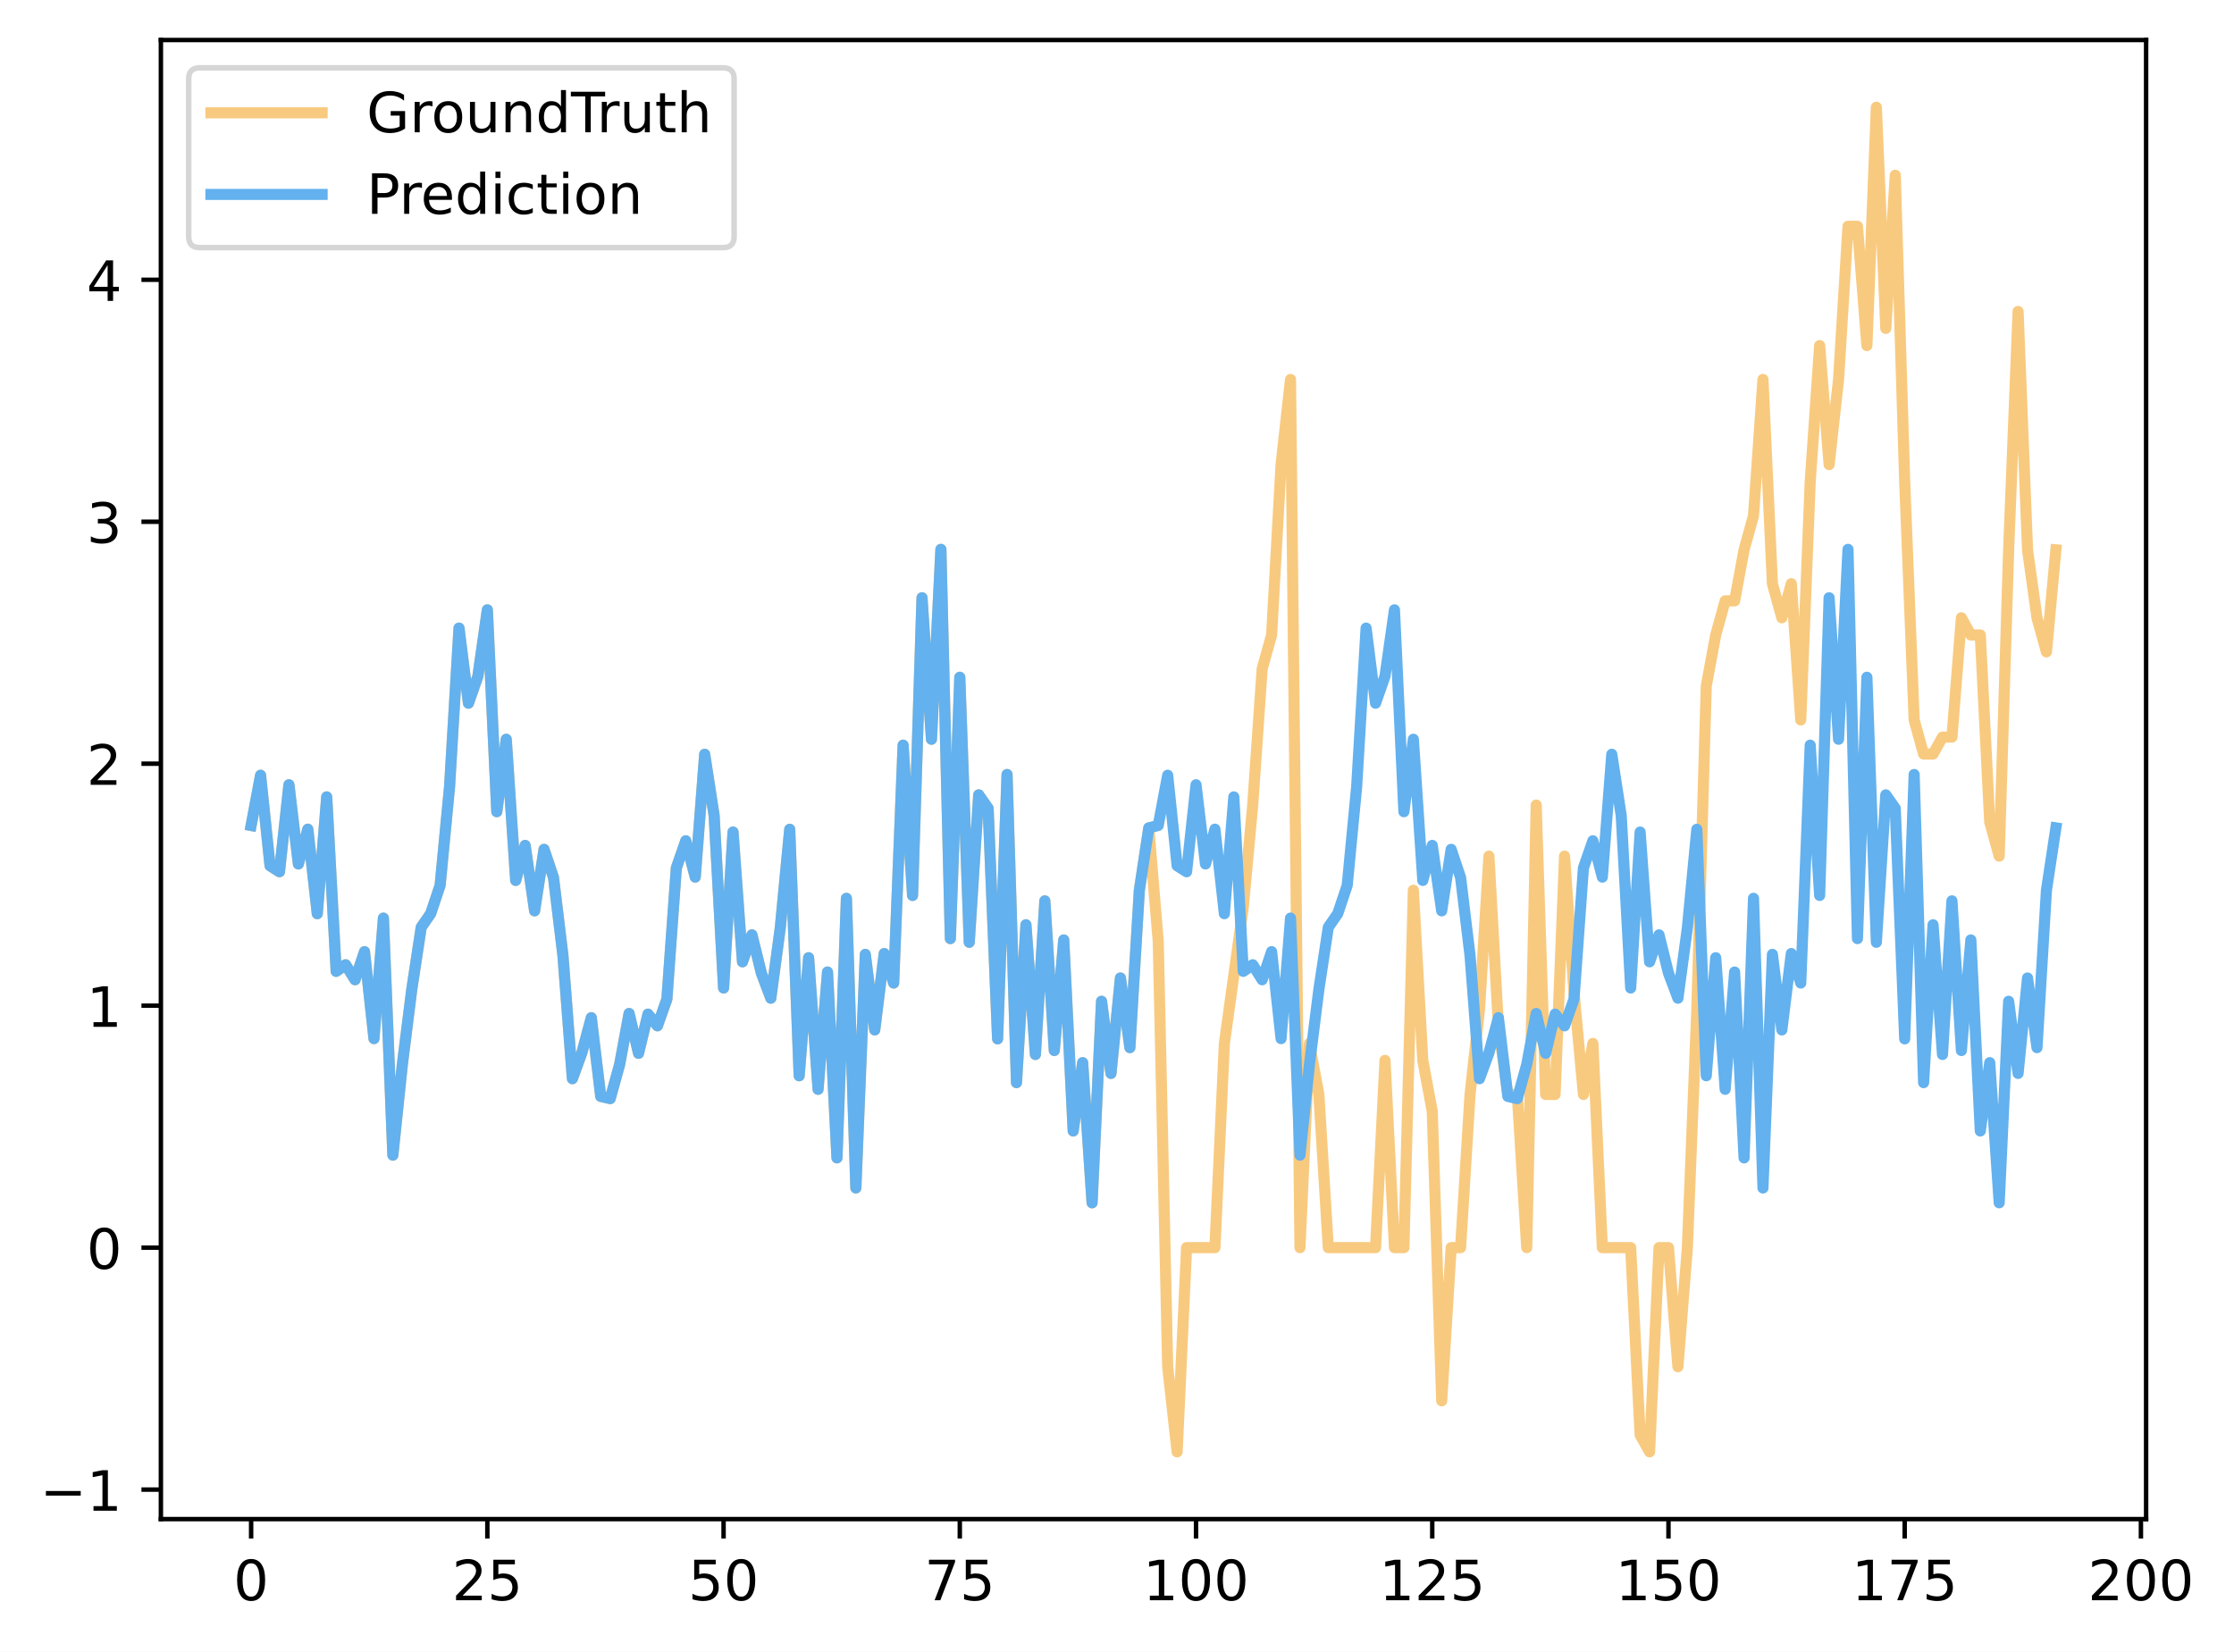
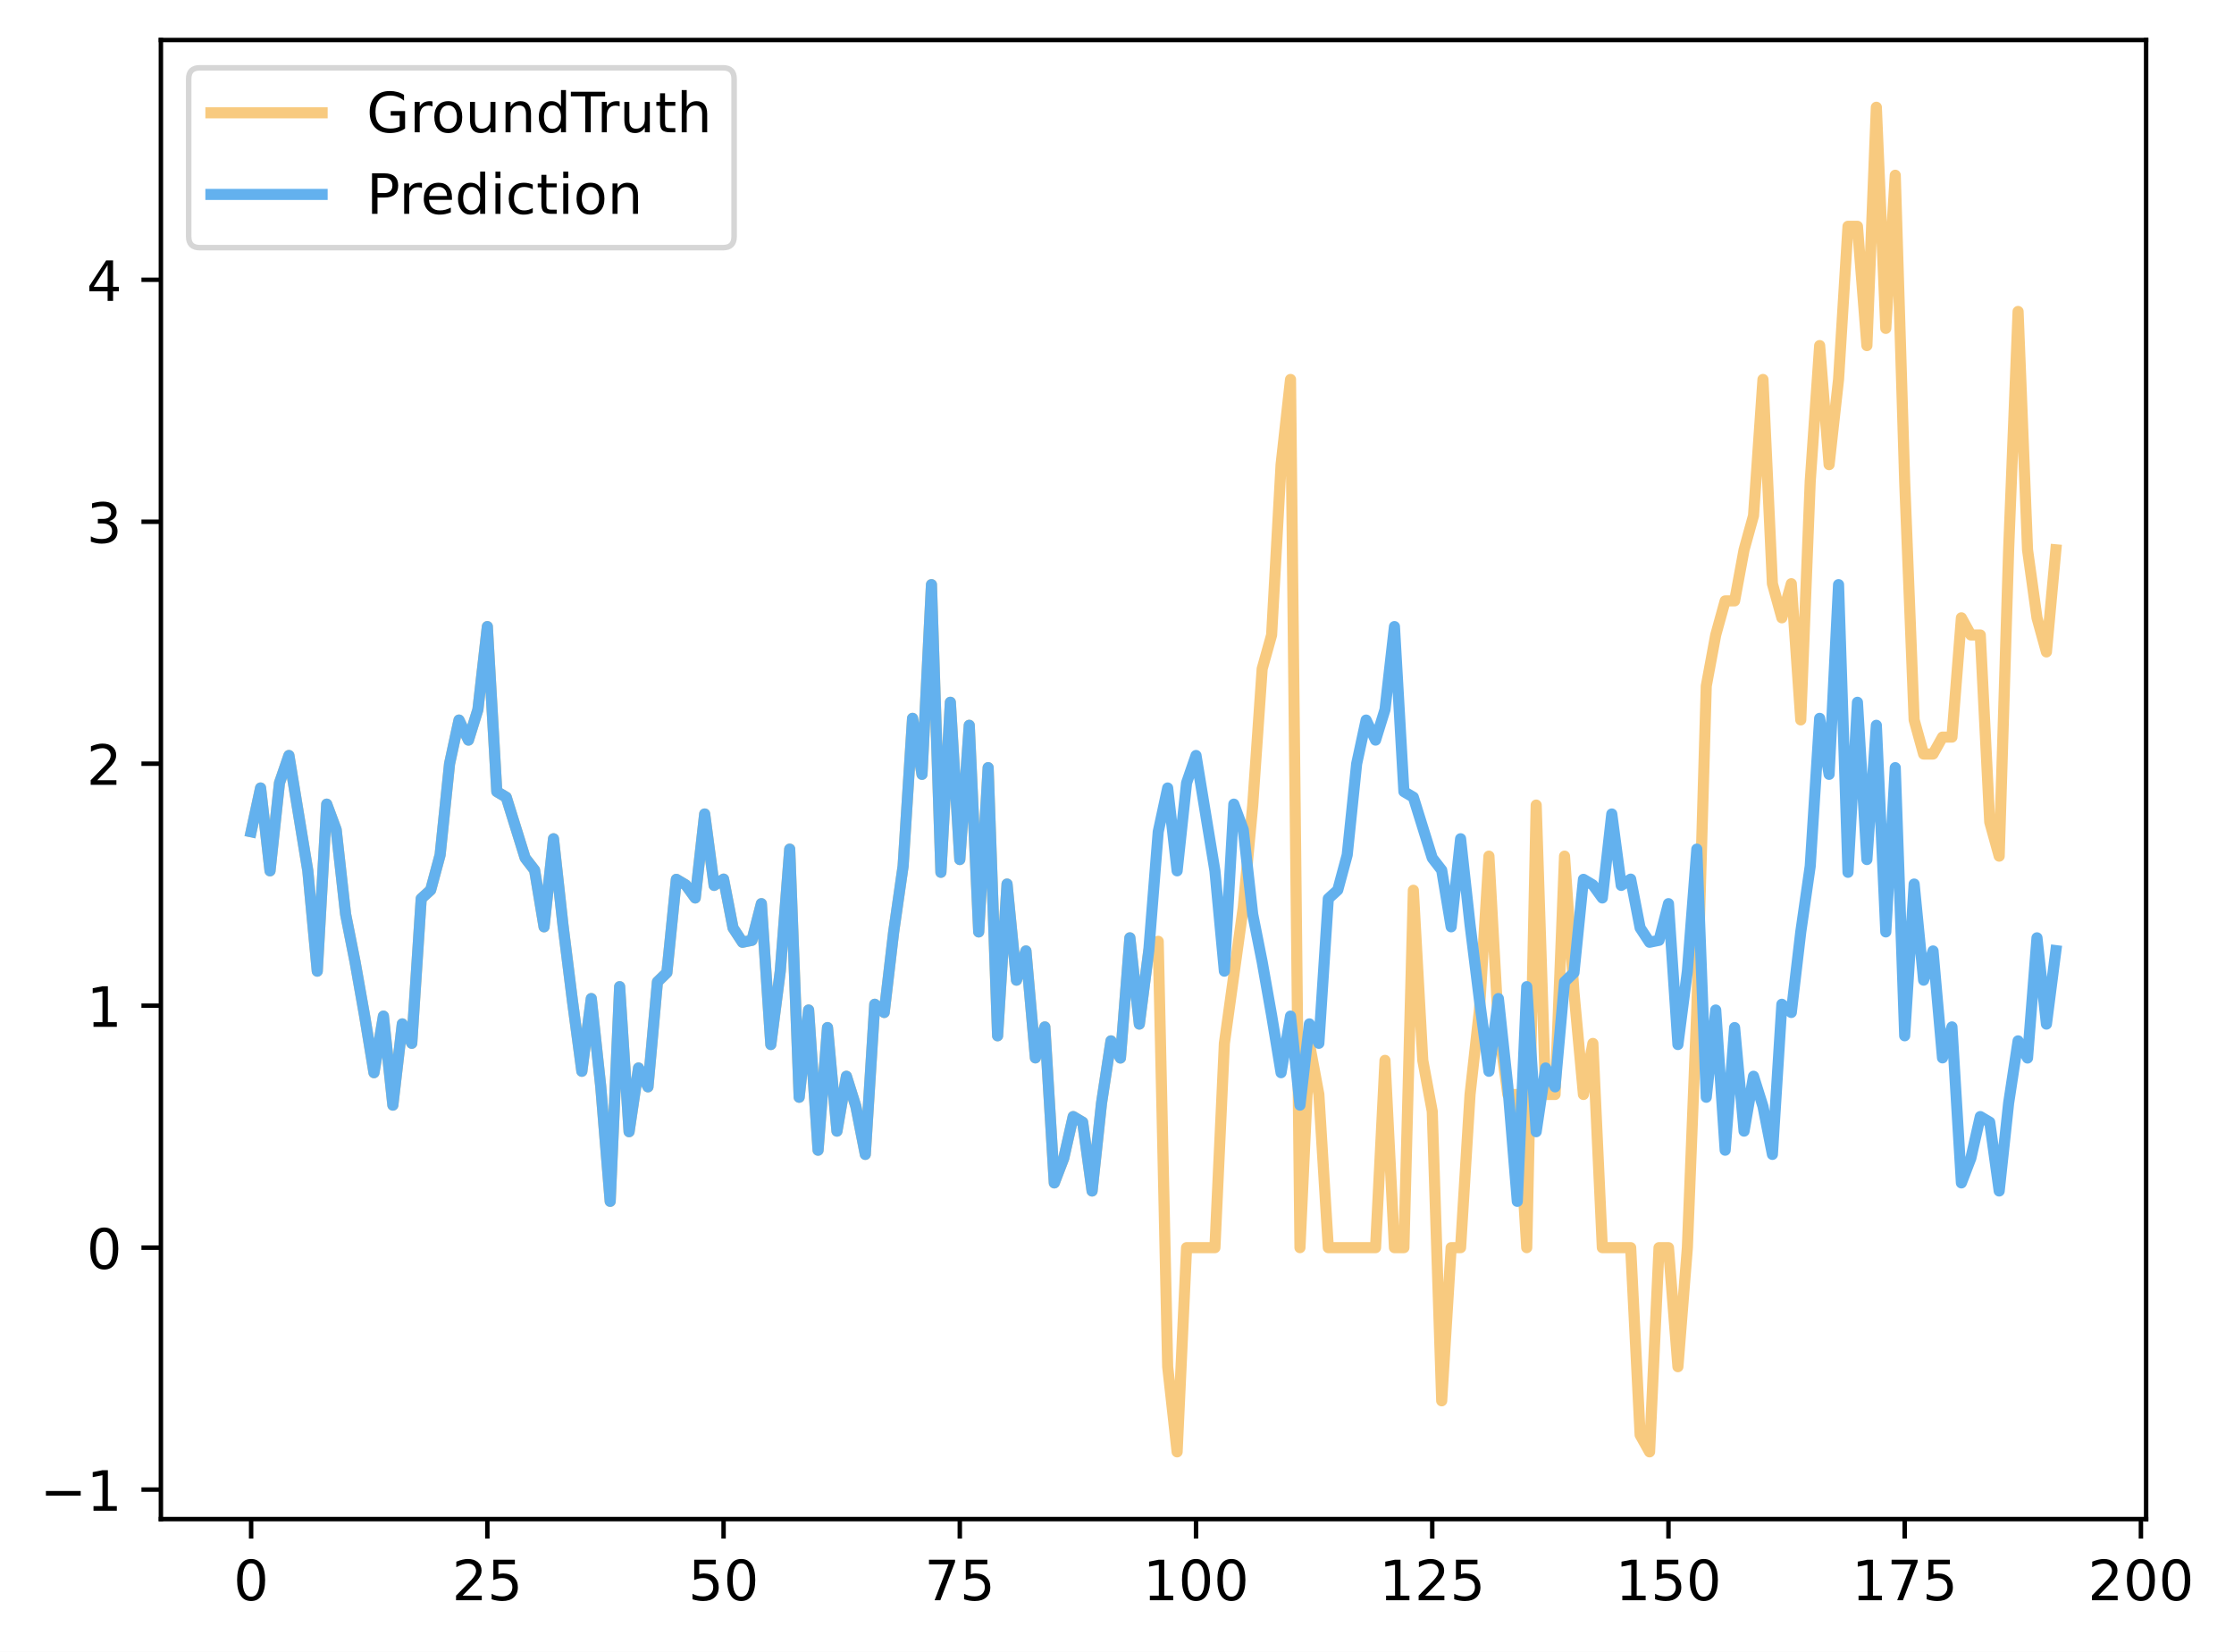
<svg xmlns="http://www.w3.org/2000/svg" xmlns:xlink="http://www.w3.org/1999/xlink" width="401.871pt" height="297.19pt" viewBox="0 0 401.871 297.19" version="1.1">
  <defs>
    <style type="text/css">*{stroke-linejoin: round; stroke-linecap: butt}</style>
  </defs>
  <g id="figure_1">
    <g id="patch_1">
      <path d="M 0 297.19  L 401.871 297.19  L 401.871 0  L 0 0  z " style="fill: #ffffff" />
    </g>
    <g id="axes_1">
      <g id="patch_2">
        <path d="M 28.942 273.312  L 386.062 273.312  L 386.062 7.2  L 28.942 7.2  z " style="fill: #ffffff" />
      </g>
      <g id="matplotlib.axis_1">
        <g id="xtick_1">
          <g id="line2d_1">
            <defs>
-               <path id="m43b5caf41c" d="M 0 0  L 0 3.5  " style="stroke: #000000; stroke-width: 0.8" />
+               <path id="m299769f34c" d="M 0 0  L 0 3.5  " style="stroke: #000000; stroke-width: 0.8" />
            </defs>
            <g>
-               <use xlink:href="#m43b5caf41c" x="45.175" y="273.312" style="stroke: #000000; stroke-width: 0.8" />
+               <use xlink:href="#m299769f34c" x="45.175" y="273.312" style="stroke: #000000; stroke-width: 0.8" />
            </g>
          </g>
          <g id="text_1">
            <g transform="translate(41.99367 287.9104) scale(0.1 -0.1)">
              <defs>
                <path id="DejaVuSans-30" d="M 2034 4250  Q 1547 4250 1301 3770  Q 1056 3291 1056 2328  Q 1056 1369 1301 889  Q 1547 409 2034 409  Q 2525 409 2770 889  Q 3016 1369 3016 2328  Q 3016 3291 2770 3770  Q 2525 4250 2034 4250  z M 2034 4750  Q 2819 4750 3233 4129  Q 3647 3509 3647 2328  Q 3647 1150 3233 529  Q 2819 -91 2034 -91  Q 1250 -91 836 529  Q 422 1150 422 2328  Q 422 3509 836 4129  Q 1250 4750 2034 4750  z " transform="scale(0.015625)" />
              </defs>
              <use xlink:href="#DejaVuSans-30" />
            </g>
          </g>
        </g>
        <g id="xtick_2">
          <g id="line2d_2">
            <g>
-               <use xlink:href="#m43b5caf41c" x="87.669" y="273.312" style="stroke: #000000; stroke-width: 0.8" />
+               <use xlink:href="#m299769f34c" x="87.669" y="273.312" style="stroke: #000000; stroke-width: 0.8" />
            </g>
          </g>
          <g id="text_2">
            <g transform="translate(81.30647 287.9104) scale(0.1 -0.1)">
              <defs>
                <path id="DejaVuSans-32" d="M 1228 531  L 3431 531  L 3431 0  L 469 0  L 469 531  Q 828 903 1448 1529  Q 2069 2156 2228 2338  Q 2531 2678 2651 2914  Q 2772 3150 2772 3378  Q 2772 3750 2511 3984  Q 2250 4219 1831 4219  Q 1534 4219 1204 4116  Q 875 4013 500 3803  L 500 4441  Q 881 4594 1212 4672  Q 1544 4750 1819 4750  Q 2544 4750 2975 4387  Q 3406 4025 3406 3419  Q 3406 3131 3298 2873  Q 3191 2616 2906 2266  Q 2828 2175 2409 1742  Q 1991 1309 1228 531  z " transform="scale(0.015625)" />
                <path id="DejaVuSans-35" d="M 691 4666  L 3169 4666  L 3169 4134  L 1269 4134  L 1269 2991  Q 1406 3038 1543 3061  Q 1681 3084 1819 3084  Q 2600 3084 3056 2656  Q 3513 2228 3513 1497  Q 3513 744 3044 326  Q 2575 -91 1722 -91  Q 1428 -91 1123 -41  Q 819 9 494 109  L 494 744  Q 775 591 1075 516  Q 1375 441 1709 441  Q 2250 441 2565 725  Q 2881 1009 2881 1497  Q 2881 1984 2565 2268  Q 2250 2553 1709 2553  Q 1456 2553 1204 2497  Q 953 2441 691 2322  L 691 4666  z " transform="scale(0.015625)" />
              </defs>
              <use xlink:href="#DejaVuSans-32" />
              <use xlink:href="#DejaVuSans-35" x="63.623" />
            </g>
          </g>
        </g>
        <g id="xtick_3">
          <g id="line2d_3">
            <g>
-               <use xlink:href="#m43b5caf41c" x="130.163" y="273.312" style="stroke: #000000; stroke-width: 0.8" />
+               <use xlink:href="#m299769f34c" x="130.163" y="273.312" style="stroke: #000000; stroke-width: 0.8" />
            </g>
          </g>
          <g id="text_3">
            <g transform="translate(123.8005 287.9104) scale(0.1 -0.1)">
              <use xlink:href="#DejaVuSans-35" />
              <use xlink:href="#DejaVuSans-30" x="63.623" />
            </g>
          </g>
        </g>
        <g id="xtick_4">
          <g id="line2d_4">
            <g>
-               <use xlink:href="#m43b5caf41c" x="172.657" y="273.312" style="stroke: #000000; stroke-width: 0.8" />
+               <use xlink:href="#m299769f34c" x="172.657" y="273.312" style="stroke: #000000; stroke-width: 0.8" />
            </g>
          </g>
          <g id="text_4">
            <g transform="translate(166.2946 287.9104) scale(0.1 -0.1)">
              <defs>
                <path id="DejaVuSans-37" d="M 525 4666  L 3525 4666  L 3525 4397  L 1831 0  L 1172 0  L 2766 4134  L 525 4134  L 525 4666  z " transform="scale(0.015625)" />
              </defs>
              <use xlink:href="#DejaVuSans-37" />
              <use xlink:href="#DejaVuSans-35" x="63.623" />
            </g>
          </g>
        </g>
        <g id="xtick_5">
          <g id="line2d_5">
            <g>
-               <use xlink:href="#m43b5caf41c" x="215.151" y="273.312" style="stroke: #000000; stroke-width: 0.8" />
+               <use xlink:href="#m299769f34c" x="215.151" y="273.312" style="stroke: #000000; stroke-width: 0.8" />
            </g>
          </g>
          <g id="text_5">
            <g transform="translate(205.6074 287.9104) scale(0.1 -0.1)">
              <defs>
                <path id="DejaVuSans-31" d="M 794 531  L 1825 531  L 1825 4091  L 703 3866  L 703 4441  L 1819 4666  L 2450 4666  L 2450 531  L 3481 531  L 3481 0  L 794 0  L 794 531  z " transform="scale(0.015625)" />
              </defs>
              <use xlink:href="#DejaVuSans-31" />
              <use xlink:href="#DejaVuSans-30" x="63.623" />
              <use xlink:href="#DejaVuSans-30" x="127.246" />
            </g>
          </g>
        </g>
        <g id="xtick_6">
          <g id="line2d_6">
            <g>
-               <use xlink:href="#m43b5caf41c" x="257.645" y="273.312" style="stroke: #000000; stroke-width: 0.8" />
+               <use xlink:href="#m299769f34c" x="257.645" y="273.312" style="stroke: #000000; stroke-width: 0.8" />
            </g>
          </g>
          <g id="text_6">
            <g transform="translate(248.1014 287.9104) scale(0.1 -0.1)">
              <use xlink:href="#DejaVuSans-31" />
              <use xlink:href="#DejaVuSans-32" x="63.623" />
              <use xlink:href="#DejaVuSans-35" x="127.246" />
            </g>
          </g>
        </g>
        <g id="xtick_7">
          <g id="line2d_7">
            <g>
-               <use xlink:href="#m43b5caf41c" x="300.139" y="273.312" style="stroke: #000000; stroke-width: 0.8" />
+               <use xlink:href="#m299769f34c" x="300.139" y="273.312" style="stroke: #000000; stroke-width: 0.8" />
            </g>
          </g>
          <g id="text_7">
            <g transform="translate(290.5955 287.9104) scale(0.1 -0.1)">
              <use xlink:href="#DejaVuSans-31" />
              <use xlink:href="#DejaVuSans-35" x="63.623" />
              <use xlink:href="#DejaVuSans-30" x="127.246" />
            </g>
          </g>
        </g>
        <g id="xtick_8">
          <g id="line2d_8">
            <g>
-               <use xlink:href="#m43b5caf41c" x="342.633" y="273.312" style="stroke: #000000; stroke-width: 0.8" />
+               <use xlink:href="#m299769f34c" x="342.633" y="273.312" style="stroke: #000000; stroke-width: 0.8" />
            </g>
          </g>
          <g id="text_8">
            <g transform="translate(333.0895 287.9104) scale(0.1 -0.1)">
              <use xlink:href="#DejaVuSans-31" />
              <use xlink:href="#DejaVuSans-37" x="63.623" />
              <use xlink:href="#DejaVuSans-35" x="127.246" />
            </g>
          </g>
        </g>
        <g id="xtick_9">
          <g id="line2d_9">
            <g>
-               <use xlink:href="#m43b5caf41c" x="385.127" y="273.312" style="stroke: #000000; stroke-width: 0.8" />
+               <use xlink:href="#m299769f34c" x="385.127" y="273.312" style="stroke: #000000; stroke-width: 0.8" />
            </g>
          </g>
          <g id="text_9">
            <g transform="translate(375.5836 287.9104) scale(0.1 -0.1)">
              <use xlink:href="#DejaVuSans-32" />
              <use xlink:href="#DejaVuSans-30" x="63.623" />
              <use xlink:href="#DejaVuSans-30" x="127.246" />
            </g>
          </g>
        </g>
      </g>
      <g id="matplotlib.axis_2">
        <g id="ytick_1">
          <g id="line2d_10">
            <defs>
-               <path id="m6cfb915254" d="M 0 0  L -3.5 0  " style="stroke: #000000; stroke-width: 0.8" />
+               <path id="m82e0ad64d1" d="M 0 0  L -3.5 0  " style="stroke: #000000; stroke-width: 0.8" />
            </defs>
            <g>
-               <use xlink:href="#m6cfb915254" x="28.942" y="268.007" style="stroke: #000000; stroke-width: 0.8" />
+               <use xlink:href="#m82e0ad64d1" x="28.942" y="268.007" style="stroke: #000000; stroke-width: 0.8" />
            </g>
          </g>
          <g id="text_10">
            <g transform="translate(7.2 271.8066) scale(0.1 -0.1)">
              <defs>
                <path id="DejaVuSans-2212" d="M 678 2272  L 4684 2272  L 4684 1741  L 678 1741  L 678 2272  z " transform="scale(0.015625)" />
              </defs>
              <use xlink:href="#DejaVuSans-2212" />
              <use xlink:href="#DejaVuSans-31" x="83.789" />
            </g>
          </g>
        </g>
        <g id="ytick_2">
          <g id="line2d_11">
            <g>
-               <use xlink:href="#m6cfb915254" x="28.942" y="224.473" style="stroke: #000000; stroke-width: 0.8" />
+               <use xlink:href="#m82e0ad64d1" x="28.942" y="224.473" style="stroke: #000000; stroke-width: 0.8" />
            </g>
          </g>
          <g id="text_11">
            <g transform="translate(15.57969 228.2723) scale(0.1 -0.1)">
              <use xlink:href="#DejaVuSans-30" />
            </g>
          </g>
        </g>
        <g id="ytick_3">
          <g id="line2d_12">
            <g>
-               <use xlink:href="#m6cfb915254" x="28.942" y="180.939" style="stroke: #000000; stroke-width: 0.8" />
+               <use xlink:href="#m82e0ad64d1" x="28.942" y="180.939" style="stroke: #000000; stroke-width: 0.8" />
            </g>
          </g>
          <g id="text_12">
            <g transform="translate(15.57969 184.738) scale(0.1 -0.1)">
              <use xlink:href="#DejaVuSans-31" />
            </g>
          </g>
        </g>
        <g id="ytick_4">
          <g id="line2d_13">
            <g>
-               <use xlink:href="#m6cfb915254" x="28.942" y="137.404" style="stroke: #000000; stroke-width: 0.8" />
+               <use xlink:href="#m82e0ad64d1" x="28.942" y="137.404" style="stroke: #000000; stroke-width: 0.8" />
            </g>
          </g>
          <g id="text_13">
            <g transform="translate(15.57969 141.2037) scale(0.1 -0.1)">
              <use xlink:href="#DejaVuSans-32" />
            </g>
          </g>
        </g>
        <g id="ytick_5">
          <g id="line2d_14">
            <g>
-               <use xlink:href="#m6cfb915254" x="28.942" y="93.87" style="stroke: #000000; stroke-width: 0.8" />
+               <use xlink:href="#m82e0ad64d1" x="28.942" y="93.87" style="stroke: #000000; stroke-width: 0.8" />
            </g>
          </g>
          <g id="text_14">
            <g transform="translate(15.57969 97.66943) scale(0.1 -0.1)">
              <defs>
                <path id="DejaVuSans-33" d="M 2597 2516  Q 3050 2419 3304 2112  Q 3559 1806 3559 1356  Q 3559 666 3084 287  Q 2609 -91 1734 -91  Q 1441 -91 1130 -33  Q 819 25 488 141  L 488 750  Q 750 597 1062 519  Q 1375 441 1716 441  Q 2309 441 2620 675  Q 2931 909 2931 1356  Q 2931 1769 2642 2001  Q 2353 2234 1838 2234  L 1294 2234  L 1294 2753  L 1863 2753  Q 2328 2753 2575 2939  Q 2822 3125 2822 3475  Q 2822 3834 2567 4026  Q 2313 4219 1838 4219  Q 1578 4219 1281 4162  Q 984 4106 628 3988  L 628 4550  Q 988 4650 1302 4700  Q 1616 4750 1894 4750  Q 2613 4750 3031 4423  Q 3450 4097 3450 3541  Q 3450 3153 3228 2886  Q 3006 2619 2597 2516  z " transform="scale(0.015625)" />
              </defs>
              <use xlink:href="#DejaVuSans-33" />
            </g>
          </g>
        </g>
        <g id="ytick_6">
          <g id="line2d_15">
            <g>
-               <use xlink:href="#m6cfb915254" x="28.942" y="50.336" style="stroke: #000000; stroke-width: 0.8" />
+               <use xlink:href="#m82e0ad64d1" x="28.942" y="50.336" style="stroke: #000000; stroke-width: 0.8" />
            </g>
          </g>
          <g id="text_15">
            <g transform="translate(15.57969 54.13514) scale(0.1 -0.1)">
              <defs>
                <path id="DejaVuSans-34" d="M 2419 4116  L 825 1625  L 2419 1625  L 2419 4116  z M 2253 4666  L 3047 4666  L 3047 1625  L 3713 1625  L 3713 1100  L 3047 1100  L 3047 0  L 2419 0  L 2419 1100  L 313 1100  L 313 1709  L 2253 4666  z " transform="scale(0.015625)" />
              </defs>
              <use xlink:href="#DejaVuSans-34" />
            </g>
          </g>
        </g>
      </g>
      <g id="line2d_16">
-         <path d="M 45.175 148.518  L 46.875 139.481  L 48.574 155.758  L 50.274 156.845  L 51.974 141.192  L 53.674 155.446  L 55.373 149.184  L 57.073 164.391  L 58.773 143.373  L 60.473 174.766  L 62.173 173.575  L 63.872 176.278  L 65.572 171.218  L 67.272 186.867  L 68.972 165.184  L 70.671 207.833  L 72.371 191.575  L 74.071 178.028  L 75.771 166.833  L 77.47 164.374  L 79.17 159.295  L 80.87 141.558  L 82.57 113.008  L 84.269 126.519  L 85.969 121.662  L 87.669 109.719  L 89.369 146.039  L 91.068 133.003  L 92.768 158.404  L 94.468 152.103  L 96.168 163.878  L 97.868 152.813  L 99.567 157.884  L 101.267 171.934  L 102.967 194.077  L 104.667 189.428  L 106.366 183.102  L 108.066 197.264  L 109.766 197.663  L 111.466 191.522  L 113.165 182.341  L 114.865 189.511  L 116.565 182.46  L 118.265 184.564  L 119.964 179.768  L 121.664 156.159  L 123.364 151.275  L 125.064 157.806  L 126.763 135.706  L 128.463 146.748  L 130.163 177.759  L 131.863 149.699  L 133.563 173.048  L 135.262 168.196  L 136.962 175.082  L 138.662 179.594  L 140.362 166.945  L 142.061 149.203  L 143.761 193.549  L 145.461 172.31  L 147.161 195.987  L 148.86 174.881  L 150.56 208.324  L 152.26 161.623  L 153.96 213.738  L 155.659 171.711  L 157.359 185.301  L 159.059 171.559  L 160.759 176.865  L 162.458 134.065  L 164.158 161.109  L 165.858 107.548  L 167.558 133.005  L 169.258 98.838  L 170.957 168.872  L 172.657 121.849  L 174.357 169.536  L 176.057 143.007  L 177.756 145.445  L 179.456 186.913  L 181.156 139.347  L 182.856 194.784  L 184.555 166.382  L 186.255 189.719  L 187.955 162.08  L 189.655 189.006  L 191.354 169.113  L 193.054 203.481  L 194.754 191.188  L 196.454 216.405  L 198.153 180.145  L 199.853 193.128  L 201.553 175.957  L 203.253 188.489  L 204.953 160.188  L 206.652 148.949  L 208.352 169.359  L 210.052 245.892  L 211.752 261.216  L 213.451 224.473  L 218.551 224.473  L 220.25 187.73  L 223.65 163.22  L 225.35 144.849  L 227.049 120.339  L 228.749 114.244  L 230.449 83.596  L 232.149 68.272  L 233.848 224.473  L 235.548 187.73  L 237.248 196.916  L 238.948 224.473  L 247.447 224.473  L 249.146 190.778  L 250.846 224.473  L 252.546 224.473  L 254.246 160.173  L 255.945 190.778  L 257.645 199.963  L 259.345 252.03  L 261.045 224.473  L 262.744 224.473  L 264.444 196.916  L 266.144 181.592  L 267.844 154.035  L 269.544 184.639  L 271.243 196.916  L 272.943 196.916  L 274.643 224.473  L 276.343 144.849  L 278.042 196.916  L 279.742 196.916  L 281.442 154.035  L 283.142 178.544  L 284.841 196.916  L 286.541 187.73  L 288.241 224.473  L 293.34 224.473  L 295.04 258.169  L 296.74 261.216  L 298.439 224.473  L 300.139 224.473  L 301.839 245.892  L 303.539 224.473  L 305.239 181.592  L 306.938 123.43  L 308.638 114.244  L 310.338 108.106  L 312.038 108.106  L 313.737 98.92  L 315.437 92.782  L 317.137 68.272  L 318.837 105.015  L 320.536 111.153  L 322.236 105.015  L 323.936 129.525  L 325.636 86.644  L 327.335 62.177  L 329.035 83.596  L 330.735 68.272  L 332.435 40.715  L 334.134 40.715  L 335.834 62.177  L 337.534 19.296  L 339.234 59.086  L 340.934 31.529  L 342.633 86.644  L 344.333 129.525  L 346.033 135.663  L 347.733 135.663  L 349.432 132.616  L 351.132 132.616  L 352.832 111.153  L 354.532 114.244  L 356.231 114.244  L 357.931 147.896  L 359.631 154.035  L 361.331 98.92  L 363.03 56.039  L 364.73 98.92  L 366.43 111.153  L 368.13 117.292  L 369.829 98.92  L 369.829 98.92  " clip-path="url(#p992199c44f)" style="fill: none; stroke: #f8ca7f; stroke-width: 2; stroke-linecap: square" />
+         <path d="M 45.175 149.65  L 46.875 141.773  L 48.574 156.68  L 50.274 140.864  L 51.974 135.925  L 55.373 156.671  L 57.073 174.731  L 58.773 144.679  L 60.473 149.268  L 62.173 164.495  L 63.872 173.048  L 65.572 182.664  L 67.272 192.998  L 68.972 182.815  L 70.671 198.832  L 72.371 184.213  L 74.071 187.708  L 75.771 161.683  L 77.47 160.131  L 79.17 153.816  L 80.87 137.419  L 82.57 129.552  L 84.269 133.158  L 85.969 127.666  L 87.669 112.731  L 89.369 142.423  L 91.068 143.433  L 94.468 154.358  L 96.168 156.555  L 97.868 166.752  L 99.567 150.905  L 101.267 166.381  L 102.967 180.013  L 104.667 192.743  L 106.366 179.656  L 108.066 195.479  L 109.766 216.149  L 111.466 177.517  L 113.165 203.615  L 114.865 192.149  L 116.565 195.543  L 118.265 176.656  L 119.964 174.999  L 121.664 158.207  L 123.364 159.215  L 125.064 161.56  L 126.763 146.45  L 128.463 159.296  L 130.163 158.168  L 131.863 166.94  L 133.563 169.532  L 135.262 169.183  L 136.962 162.581  L 138.662 187.93  L 140.362 174.714  L 142.061 152.775  L 143.761 197.416  L 145.461 181.718  L 147.161 206.945  L 148.86 184.877  L 150.56 203.511  L 152.26 193.638  L 153.96 199.054  L 155.659 207.696  L 157.359 180.685  L 159.059 182.165  L 160.759 167.687  L 162.458 155.843  L 164.158 129.241  L 165.858 139.319  L 167.558 105.184  L 169.258 156.946  L 170.957 126.352  L 172.657 154.646  L 174.357 130.492  L 176.057 167.67  L 177.756 138.113  L 179.456 186.356  L 181.156 159.055  L 182.856 176.347  L 184.555 171.095  L 186.255 190.332  L 187.955 184.759  L 189.655 212.826  L 191.354 208.388  L 193.054 200.893  L 194.754 201.899  L 196.454 214.281  L 198.153 198.465  L 199.853 187.271  L 201.553 190.359  L 203.253 168.731  L 204.953 184.253  L 206.652 171.036  L 208.352 169.359  L 210.052 245.892  L 211.752 261.216  L 213.451 224.473  L 218.551 224.473  L 220.25 187.73  L 223.65 163.22  L 225.35 144.849  L 227.049 120.339  L 228.749 114.244  L 230.449 83.596  L 232.149 68.272  L 233.848 224.473  L 235.548 187.73  L 237.248 196.916  L 238.948 224.473  L 247.447 224.473  L 249.146 190.778  L 250.846 224.473  L 252.546 224.473  L 254.246 160.173  L 255.945 190.778  L 257.645 199.963  L 259.345 252.03  L 261.045 224.473  L 262.744 224.473  L 264.444 196.916  L 266.144 181.592  L 267.844 154.035  L 269.544 184.639  L 271.243 196.916  L 272.943 196.916  L 274.643 224.473  L 276.343 144.849  L 278.042 196.916  L 279.742 196.916  L 281.442 154.035  L 283.142 178.544  L 284.841 196.916  L 286.541 187.73  L 288.241 224.473  L 293.34 224.473  L 295.04 258.169  L 296.74 261.216  L 298.439 224.473  L 300.139 224.473  L 301.839 245.892  L 303.539 224.473  L 305.239 181.592  L 306.938 123.43  L 308.638 114.244  L 310.338 108.106  L 312.038 108.106  L 313.737 98.92  L 315.437 92.782  L 317.137 68.272  L 318.837 105.015  L 320.536 111.153  L 322.236 105.015  L 323.936 129.525  L 325.636 86.644  L 327.335 62.177  L 329.035 83.596  L 330.735 68.272  L 332.435 40.715  L 334.134 40.715  L 335.834 62.177  L 337.534 19.296  L 339.234 59.086  L 340.934 31.529  L 342.633 86.644  L 344.333 129.525  L 346.033 135.663  L 347.733 135.663  L 349.432 132.616  L 351.132 132.616  L 352.832 111.153  L 354.532 114.244  L 356.231 114.244  L 357.931 147.896  L 359.631 154.035  L 361.331 98.92  L 363.03 56.039  L 364.73 98.92  L 366.43 111.153  L 368.13 117.292  L 369.829 98.92  L 369.829 98.92  " clip-path="url(#pb566062585)" style="fill: none; stroke: #f8ca7f; stroke-width: 2; stroke-linecap: square" />
      </g>
      <g id="line2d_17">
-         <path d="M 45.175 148.518  L 46.875 139.481  L 48.574 155.758  L 50.274 156.845  L 51.974 141.192  L 53.674 155.446  L 55.373 149.184  L 57.073 164.391  L 58.773 143.373  L 60.473 174.766  L 62.173 173.575  L 63.872 176.278  L 65.572 171.218  L 67.272 186.867  L 68.972 165.184  L 70.671 207.833  L 72.371 191.575  L 74.071 178.028  L 75.771 166.833  L 77.47 164.374  L 79.17 159.295  L 80.87 141.558  L 82.57 113.008  L 84.269 126.519  L 85.969 121.662  L 87.669 109.719  L 89.369 146.039  L 91.068 133.003  L 92.768 158.404  L 94.468 152.103  L 96.168 163.878  L 97.868 152.813  L 99.567 157.884  L 101.267 171.934  L 102.967 194.077  L 104.667 189.428  L 106.366 183.102  L 108.066 197.264  L 109.766 197.663  L 111.466 191.522  L 113.165 182.341  L 114.865 189.511  L 116.565 182.46  L 118.265 184.564  L 119.964 179.768  L 121.664 156.159  L 123.364 151.275  L 125.064 157.806  L 126.763 135.706  L 128.463 146.748  L 130.163 177.759  L 131.863 149.699  L 133.563 173.048  L 135.262 168.196  L 136.962 175.082  L 138.662 179.594  L 140.362 166.945  L 142.061 149.203  L 143.761 193.549  L 145.461 172.31  L 147.161 195.987  L 148.86 174.881  L 150.56 208.324  L 152.26 161.623  L 153.96 213.738  L 155.659 171.711  L 157.359 185.301  L 159.059 171.559  L 160.759 176.865  L 162.458 134.065  L 164.158 161.109  L 165.858 107.548  L 167.558 133.005  L 169.258 98.838  L 170.957 168.872  L 172.657 121.849  L 174.357 169.536  L 176.057 143.007  L 177.756 145.445  L 179.456 186.913  L 181.156 139.347  L 182.856 194.784  L 184.555 166.382  L 186.255 189.719  L 187.955 162.08  L 189.655 189.006  L 191.354 169.113  L 193.054 203.481  L 194.754 191.188  L 196.454 216.405  L 198.153 180.145  L 199.853 193.128  L 201.553 175.957  L 203.253 188.489  L 204.953 160.188  L 206.652 148.949  L 208.352 148.518  L 210.052 139.481  L 211.752 155.758  L 213.451 156.845  L 215.151 141.192  L 216.851 155.446  L 218.551 149.184  L 220.25 164.391  L 221.95 143.373  L 223.65 174.766  L 225.35 173.575  L 227.049 176.278  L 228.749 171.218  L 230.449 186.867  L 232.149 165.184  L 233.848 207.833  L 235.548 191.575  L 237.248 178.028  L 238.948 166.833  L 240.648 164.374  L 242.347 159.295  L 244.047 141.558  L 245.747 113.008  L 247.447 126.519  L 249.146 121.662  L 250.846 109.719  L 252.546 146.039  L 254.246 133.003  L 255.945 158.404  L 257.645 152.103  L 259.345 163.878  L 261.045 152.813  L 262.744 157.884  L 264.444 171.934  L 266.144 194.077  L 267.844 189.428  L 269.544 183.102  L 271.243 197.264  L 272.943 197.663  L 274.643 191.522  L 276.343 182.341  L 278.042 189.511  L 279.742 182.46  L 281.442 184.564  L 283.142 179.768  L 284.841 156.159  L 286.541 151.275  L 288.241 157.806  L 289.941 135.706  L 291.64 146.748  L 293.34 177.759  L 295.04 149.699  L 296.74 173.048  L 298.439 168.196  L 300.139 175.082  L 301.839 179.594  L 303.539 166.945  L 305.239 149.203  L 306.938 193.549  L 308.638 172.31  L 310.338 195.987  L 312.038 174.881  L 313.737 208.324  L 315.437 161.623  L 317.137 213.738  L 318.837 171.711  L 320.536 185.301  L 322.236 171.559  L 323.936 176.865  L 325.636 134.065  L 327.335 161.109  L 329.035 107.548  L 330.735 133.005  L 332.435 98.838  L 334.134 168.872  L 335.834 121.849  L 337.534 169.536  L 339.234 143.007  L 340.934 145.445  L 342.633 186.913  L 344.333 139.347  L 346.033 194.784  L 347.733 166.382  L 349.432 189.719  L 351.132 162.08  L 352.832 189.006  L 354.532 169.113  L 356.231 203.481  L 357.931 191.188  L 359.631 216.405  L 361.331 180.145  L 363.03 193.128  L 364.73 175.957  L 366.43 188.489  L 368.13 160.188  L 369.829 148.949  L 369.829 148.949  " clip-path="url(#p992199c44f)" style="fill: none; stroke: #63b1ee; stroke-width: 2; stroke-linecap: square" />
+         <path d="M 45.175 149.65  L 46.875 141.773  L 48.574 156.68  L 50.274 140.864  L 51.974 135.925  L 55.373 156.671  L 57.073 174.731  L 58.773 144.679  L 60.473 149.268  L 62.173 164.495  L 63.872 173.048  L 65.572 182.664  L 67.272 192.998  L 68.972 182.815  L 70.671 198.832  L 72.371 184.213  L 74.071 187.708  L 75.771 161.683  L 77.47 160.131  L 79.17 153.816  L 80.87 137.419  L 82.57 129.552  L 84.269 133.158  L 85.969 127.666  L 87.669 112.731  L 89.369 142.423  L 91.068 143.433  L 94.468 154.358  L 96.168 156.555  L 97.868 166.752  L 99.567 150.905  L 101.267 166.381  L 102.967 180.013  L 104.667 192.743  L 106.366 179.656  L 108.066 195.479  L 109.766 216.149  L 111.466 177.517  L 113.165 203.615  L 114.865 192.149  L 116.565 195.543  L 118.265 176.656  L 119.964 174.999  L 121.664 158.207  L 123.364 159.215  L 125.064 161.56  L 126.763 146.45  L 128.463 159.296  L 130.163 158.168  L 131.863 166.94  L 133.563 169.532  L 135.262 169.183  L 136.962 162.581  L 138.662 187.93  L 140.362 174.714  L 142.061 152.775  L 143.761 197.416  L 145.461 181.718  L 147.161 206.945  L 148.86 184.877  L 150.56 203.511  L 152.26 193.638  L 153.96 199.054  L 155.659 207.696  L 157.359 180.685  L 159.059 182.165  L 160.759 167.687  L 162.458 155.843  L 164.158 129.241  L 165.858 139.319  L 167.558 105.184  L 169.258 156.946  L 170.957 126.352  L 172.657 154.646  L 174.357 130.492  L 176.057 167.67  L 177.756 138.113  L 179.456 186.356  L 181.156 159.055  L 182.856 176.347  L 184.555 171.095  L 186.255 190.332  L 187.955 184.759  L 189.655 212.826  L 191.354 208.388  L 193.054 200.893  L 194.754 201.899  L 196.454 214.281  L 198.153 198.465  L 199.853 187.271  L 201.553 190.359  L 203.253 168.731  L 204.953 184.253  L 206.652 171.036  L 208.352 149.65  L 210.052 141.773  L 211.752 156.68  L 213.451 140.864  L 215.151 135.925  L 218.551 156.671  L 220.25 174.731  L 221.95 144.679  L 223.65 149.268  L 225.35 164.495  L 227.049 173.048  L 228.749 182.664  L 230.449 192.998  L 232.149 182.815  L 233.848 198.832  L 235.548 184.213  L 237.248 187.708  L 238.948 161.683  L 240.648 160.131  L 242.347 153.816  L 244.047 137.419  L 245.747 129.552  L 247.447 133.158  L 249.146 127.666  L 250.846 112.731  L 252.546 142.423  L 254.246 143.433  L 257.645 154.358  L 259.345 156.555  L 261.045 166.752  L 262.744 150.905  L 264.444 166.381  L 266.144 180.013  L 267.844 192.743  L 269.544 179.656  L 271.243 195.479  L 272.943 216.149  L 274.643 177.517  L 276.343 203.615  L 278.042 192.149  L 279.742 195.543  L 281.442 176.656  L 283.142 174.999  L 284.841 158.207  L 286.541 159.215  L 288.241 161.56  L 289.941 146.45  L 291.64 159.296  L 293.34 158.168  L 295.04 166.94  L 296.74 169.532  L 298.439 169.183  L 300.139 162.581  L 301.839 187.93  L 303.539 174.714  L 305.239 152.775  L 306.938 197.416  L 308.638 181.718  L 310.338 206.945  L 312.038 184.877  L 313.737 203.511  L 315.437 193.638  L 317.137 199.054  L 318.837 207.696  L 320.536 180.685  L 322.236 182.165  L 323.936 167.687  L 325.636 155.843  L 327.335 129.241  L 329.035 139.319  L 330.735 105.184  L 332.435 156.946  L 334.134 126.352  L 335.834 154.646  L 337.534 130.492  L 339.234 167.67  L 340.934 138.113  L 342.633 186.356  L 344.333 159.055  L 346.033 176.347  L 347.733 171.095  L 349.432 190.332  L 351.132 184.759  L 352.832 212.826  L 354.532 208.388  L 356.231 200.893  L 357.931 201.899  L 359.631 214.281  L 361.331 198.465  L 363.03 187.271  L 364.73 190.359  L 366.43 168.731  L 368.13 184.253  L 369.829 171.036  L 369.829 171.036  " clip-path="url(#pb566062585)" style="fill: none; stroke: #63b1ee; stroke-width: 2; stroke-linecap: square" />
      </g>
      <g id="patch_3">
        <path d="M 28.942 273.312  L 28.942 7.2  " style="fill: none; stroke: #000000; stroke-width: 0.8; stroke-linejoin: miter; stroke-linecap: square" />
      </g>
      <g id="patch_4">
        <path d="M 386.062 273.312  L 386.062 7.2  " style="fill: none; stroke: #000000; stroke-width: 0.8; stroke-linejoin: miter; stroke-linecap: square" />
      </g>
      <g id="patch_5">
        <path d="M 28.942 273.312  L 386.062 273.312  " style="fill: none; stroke: #000000; stroke-width: 0.8; stroke-linejoin: miter; stroke-linecap: square" />
      </g>
      <g id="patch_6">
        <path d="M 28.942 7.2  L 386.062 7.2  " style="fill: none; stroke: #000000; stroke-width: 0.8; stroke-linejoin: miter; stroke-linecap: square" />
      </g>
      <g id="legend_1">
        <g id="patch_7">
          <path d="M 35.942 44.556  L 130.058 44.556  Q 132.058 44.556 132.058 42.556  L 132.058 14.2  Q 132.058 12.2 130.058 12.2  L 35.942 12.2  Q 33.942 12.2 33.942 14.2  L 33.942 42.556  Q 33.942 44.556 35.942 44.556  z " style="fill: #ffffff; opacity: 0.8; stroke: #cccccc; stroke-linejoin: miter" />
        </g>
        <g id="line2d_18">
          <path d="M 37.942 20.298  L 47.942 20.298  L 57.942 20.298  " style="fill: none; stroke: #f8ca7f; stroke-width: 2; stroke-linecap: square" />
        </g>
        <g id="text_16">
          <g transform="translate(65.94219 23.79844) scale(0.1 -0.1)">
            <defs>
              <path id="DejaVuSans-47" d="M 3809 666  L 3809 1919  L 2778 1919  L 2778 2438  L 4434 2438  L 4434 434  Q 4069 175 3628 42  Q 3188 -91 2688 -91  Q 1594 -91 976 548  Q 359 1188 359 2328  Q 359 3472 976 4111  Q 1594 4750 2688 4750  Q 3144 4750 3555 4637  Q 3966 4525 4313 4306  L 4313 3634  Q 3963 3931 3569 4081  Q 3175 4231 2741 4231  Q 1884 4231 1454 3753  Q 1025 3275 1025 2328  Q 1025 1384 1454 906  Q 1884 428 2741 428  Q 3075 428 3337 486  Q 3600 544 3809 666  z " transform="scale(0.015625)" />
              <path id="DejaVuSans-72" d="M 2631 2963  Q 2534 3019 2420 3045  Q 2306 3072 2169 3072  Q 1681 3072 1420 2755  Q 1159 2438 1159 1844  L 1159 0  L 581 0  L 581 3500  L 1159 3500  L 1159 2956  Q 1341 3275 1631 3429  Q 1922 3584 2338 3584  Q 2397 3584 2469 3576  Q 2541 3569 2628 3553  L 2631 2963  z " transform="scale(0.015625)" />
              <path id="DejaVuSans-6f" d="M 1959 3097  Q 1497 3097 1228 2736  Q 959 2375 959 1747  Q 959 1119 1226 758  Q 1494 397 1959 397  Q 2419 397 2687 759  Q 2956 1122 2956 1747  Q 2956 2369 2687 2733  Q 2419 3097 1959 3097  z M 1959 3584  Q 2709 3584 3137 3096  Q 3566 2609 3566 1747  Q 3566 888 3137 398  Q 2709 -91 1959 -91  Q 1206 -91 779 398  Q 353 888 353 1747  Q 353 2609 779 3096  Q 1206 3584 1959 3584  z " transform="scale(0.015625)" />
              <path id="DejaVuSans-75" d="M 544 1381  L 544 3500  L 1119 3500  L 1119 1403  Q 1119 906 1312 657  Q 1506 409 1894 409  Q 2359 409 2629 706  Q 2900 1003 2900 1516  L 2900 3500  L 3475 3500  L 3475 0  L 2900 0  L 2900 538  Q 2691 219 2414 64  Q 2138 -91 1772 -91  Q 1169 -91 856 284  Q 544 659 544 1381  z M 1991 3584  L 1991 3584  z " transform="scale(0.015625)" />
              <path id="DejaVuSans-6e" d="M 3513 2113  L 3513 0  L 2938 0  L 2938 2094  Q 2938 2591 2744 2837  Q 2550 3084 2163 3084  Q 1697 3084 1428 2787  Q 1159 2491 1159 1978  L 1159 0  L 581 0  L 581 3500  L 1159 3500  L 1159 2956  Q 1366 3272 1645 3428  Q 1925 3584 2291 3584  Q 2894 3584 3203 3211  Q 3513 2838 3513 2113  z " transform="scale(0.015625)" />
              <path id="DejaVuSans-64" d="M 2906 2969  L 2906 4863  L 3481 4863  L 3481 0  L 2906 0  L 2906 525  Q 2725 213 2448 61  Q 2172 -91 1784 -91  Q 1150 -91 751 415  Q 353 922 353 1747  Q 353 2572 751 3078  Q 1150 3584 1784 3584  Q 2172 3584 2448 3432  Q 2725 3281 2906 2969  z M 947 1747  Q 947 1113 1208 752  Q 1469 391 1925 391  Q 2381 391 2643 752  Q 2906 1113 2906 1747  Q 2906 2381 2643 2742  Q 2381 3103 1925 3103  Q 1469 3103 1208 2742  Q 947 2381 947 1747  z " transform="scale(0.015625)" />
              <path id="DejaVuSans-54" d="M -19 4666  L 3928 4666  L 3928 4134  L 2272 4134  L 2272 0  L 1638 0  L 1638 4134  L -19 4134  L -19 4666  z " transform="scale(0.015625)" />
              <path id="DejaVuSans-74" d="M 1172 4494  L 1172 3500  L 2356 3500  L 2356 3053  L 1172 3053  L 1172 1153  Q 1172 725 1289 603  Q 1406 481 1766 481  L 2356 481  L 2356 0  L 1766 0  Q 1100 0 847 248  Q 594 497 594 1153  L 594 3053  L 172 3053  L 172 3500  L 594 3500  L 594 4494  L 1172 4494  z " transform="scale(0.015625)" />
              <path id="DejaVuSans-68" d="M 3513 2113  L 3513 0  L 2938 0  L 2938 2094  Q 2938 2591 2744 2837  Q 2550 3084 2163 3084  Q 1697 3084 1428 2787  Q 1159 2491 1159 1978  L 1159 0  L 581 0  L 581 4863  L 1159 4863  L 1159 2956  Q 1366 3272 1645 3428  Q 1925 3584 2291 3584  Q 2894 3584 3203 3211  Q 3513 2838 3513 2113  z " transform="scale(0.015625)" />
            </defs>
            <use xlink:href="#DejaVuSans-47" />
            <use xlink:href="#DejaVuSans-72" x="77.49" />
            <use xlink:href="#DejaVuSans-6f" x="116.354" />
            <use xlink:href="#DejaVuSans-75" x="177.535" />
            <use xlink:href="#DejaVuSans-6e" x="240.914" />
            <use xlink:href="#DejaVuSans-64" x="304.293" />
            <use xlink:href="#DejaVuSans-54" x="367.77" />
            <use xlink:href="#DejaVuSans-72" x="414.104" />
            <use xlink:href="#DejaVuSans-75" x="455.217" />
            <use xlink:href="#DejaVuSans-74" x="518.596" />
            <use xlink:href="#DejaVuSans-68" x="557.805" />
          </g>
        </g>
        <g id="line2d_19">
          <path d="M 37.942 34.977  L 47.942 34.977  L 57.942 34.977  " style="fill: none; stroke: #63b1ee; stroke-width: 2; stroke-linecap: square" />
        </g>
        <g id="text_17">
          <g transform="translate(65.94219 38.47656) scale(0.1 -0.1)">
            <defs>
              <path id="DejaVuSans-50" d="M 1259 4147  L 1259 2394  L 2053 2394  Q 2494 2394 2734 2622  Q 2975 2850 2975 3272  Q 2975 3691 2734 3919  Q 2494 4147 2053 4147  L 1259 4147  z M 628 4666  L 2053 4666  Q 2838 4666 3239 4311  Q 3641 3956 3641 3272  Q 3641 2581 3239 2228  Q 2838 1875 2053 1875  L 1259 1875  L 1259 0  L 628 0  L 628 4666  z " transform="scale(0.015625)" />
              <path id="DejaVuSans-65" d="M 3597 1894  L 3597 1613  L 953 1613  Q 991 1019 1311 708  Q 1631 397 2203 397  Q 2534 397 2845 478  Q 3156 559 3463 722  L 3463 178  Q 3153 47 2828 -22  Q 2503 -91 2169 -91  Q 1331 -91 842 396  Q 353 884 353 1716  Q 353 2575 817 3079  Q 1281 3584 2069 3584  Q 2775 3584 3186 3129  Q 3597 2675 3597 1894  z M 3022 2063  Q 3016 2534 2758 2815  Q 2500 3097 2075 3097  Q 1594 3097 1305 2825  Q 1016 2553 972 2059  L 3022 2063  z " transform="scale(0.015625)" />
              <path id="DejaVuSans-69" d="M 603 3500  L 1178 3500  L 1178 0  L 603 0  L 603 3500  z M 603 4863  L 1178 4863  L 1178 4134  L 603 4134  L 603 4863  z " transform="scale(0.015625)" />
              <path id="DejaVuSans-63" d="M 3122 3366  L 3122 2828  Q 2878 2963 2633 3030  Q 2388 3097 2138 3097  Q 1578 3097 1268 2742  Q 959 2388 959 1747  Q 959 1106 1268 751  Q 1578 397 2138 397  Q 2388 397 2633 464  Q 2878 531 3122 666  L 3122 134  Q 2881 22 2623 -34  Q 2366 -91 2075 -91  Q 1284 -91 818 406  Q 353 903 353 1747  Q 353 2603 823 3093  Q 1294 3584 2113 3584  Q 2378 3584 2631 3529  Q 2884 3475 3122 3366  z " transform="scale(0.015625)" />
            </defs>
            <use xlink:href="#DejaVuSans-50" />
            <use xlink:href="#DejaVuSans-72" x="58.553" />
            <use xlink:href="#DejaVuSans-65" x="97.416" />
            <use xlink:href="#DejaVuSans-64" x="158.939" />
            <use xlink:href="#DejaVuSans-69" x="222.416" />
            <use xlink:href="#DejaVuSans-63" x="250.199" />
            <use xlink:href="#DejaVuSans-74" x="305.18" />
            <use xlink:href="#DejaVuSans-69" x="344.389" />
            <use xlink:href="#DejaVuSans-6f" x="372.172" />
            <use xlink:href="#DejaVuSans-6e" x="433.354" />
          </g>
        </g>
      </g>
    </g>
  </g>
  <defs>
-     <clipPath id="p992199c44f">
+     <clipPath id="pb566062585">
      <rect x="28.942" y="7.2" width="357.12" height="266.112" />
    </clipPath>
  </defs>
</svg>
